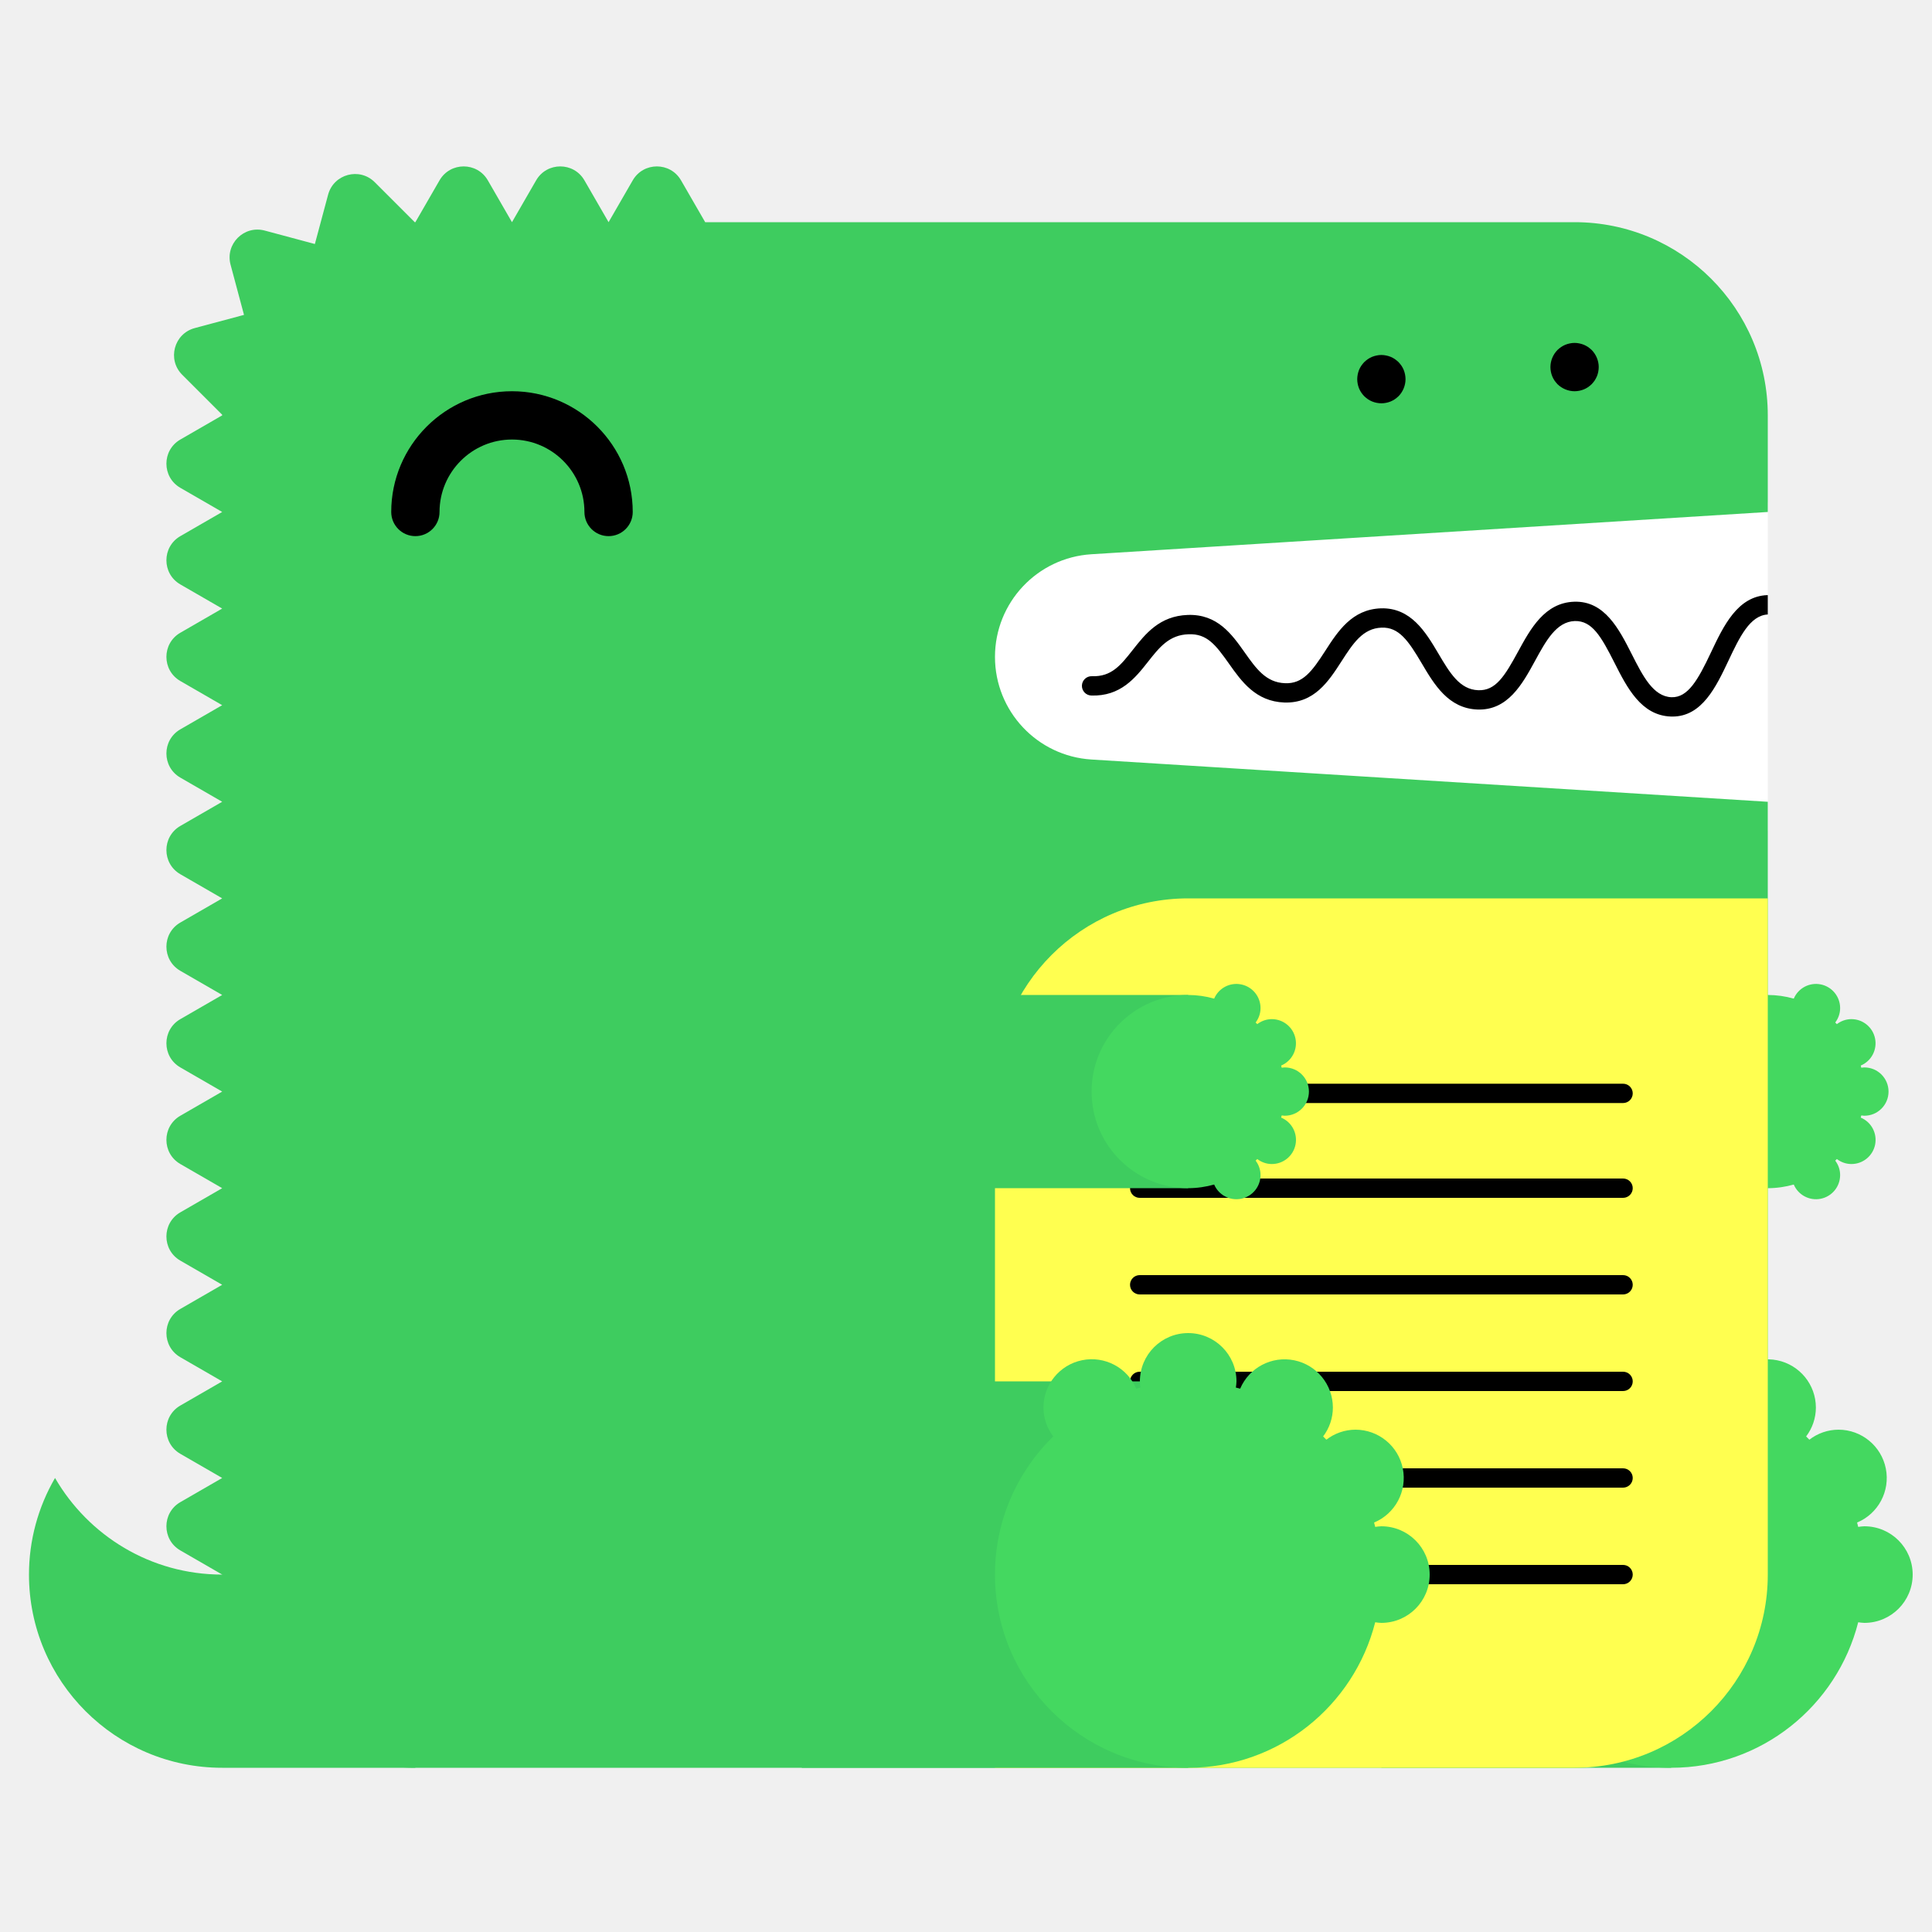
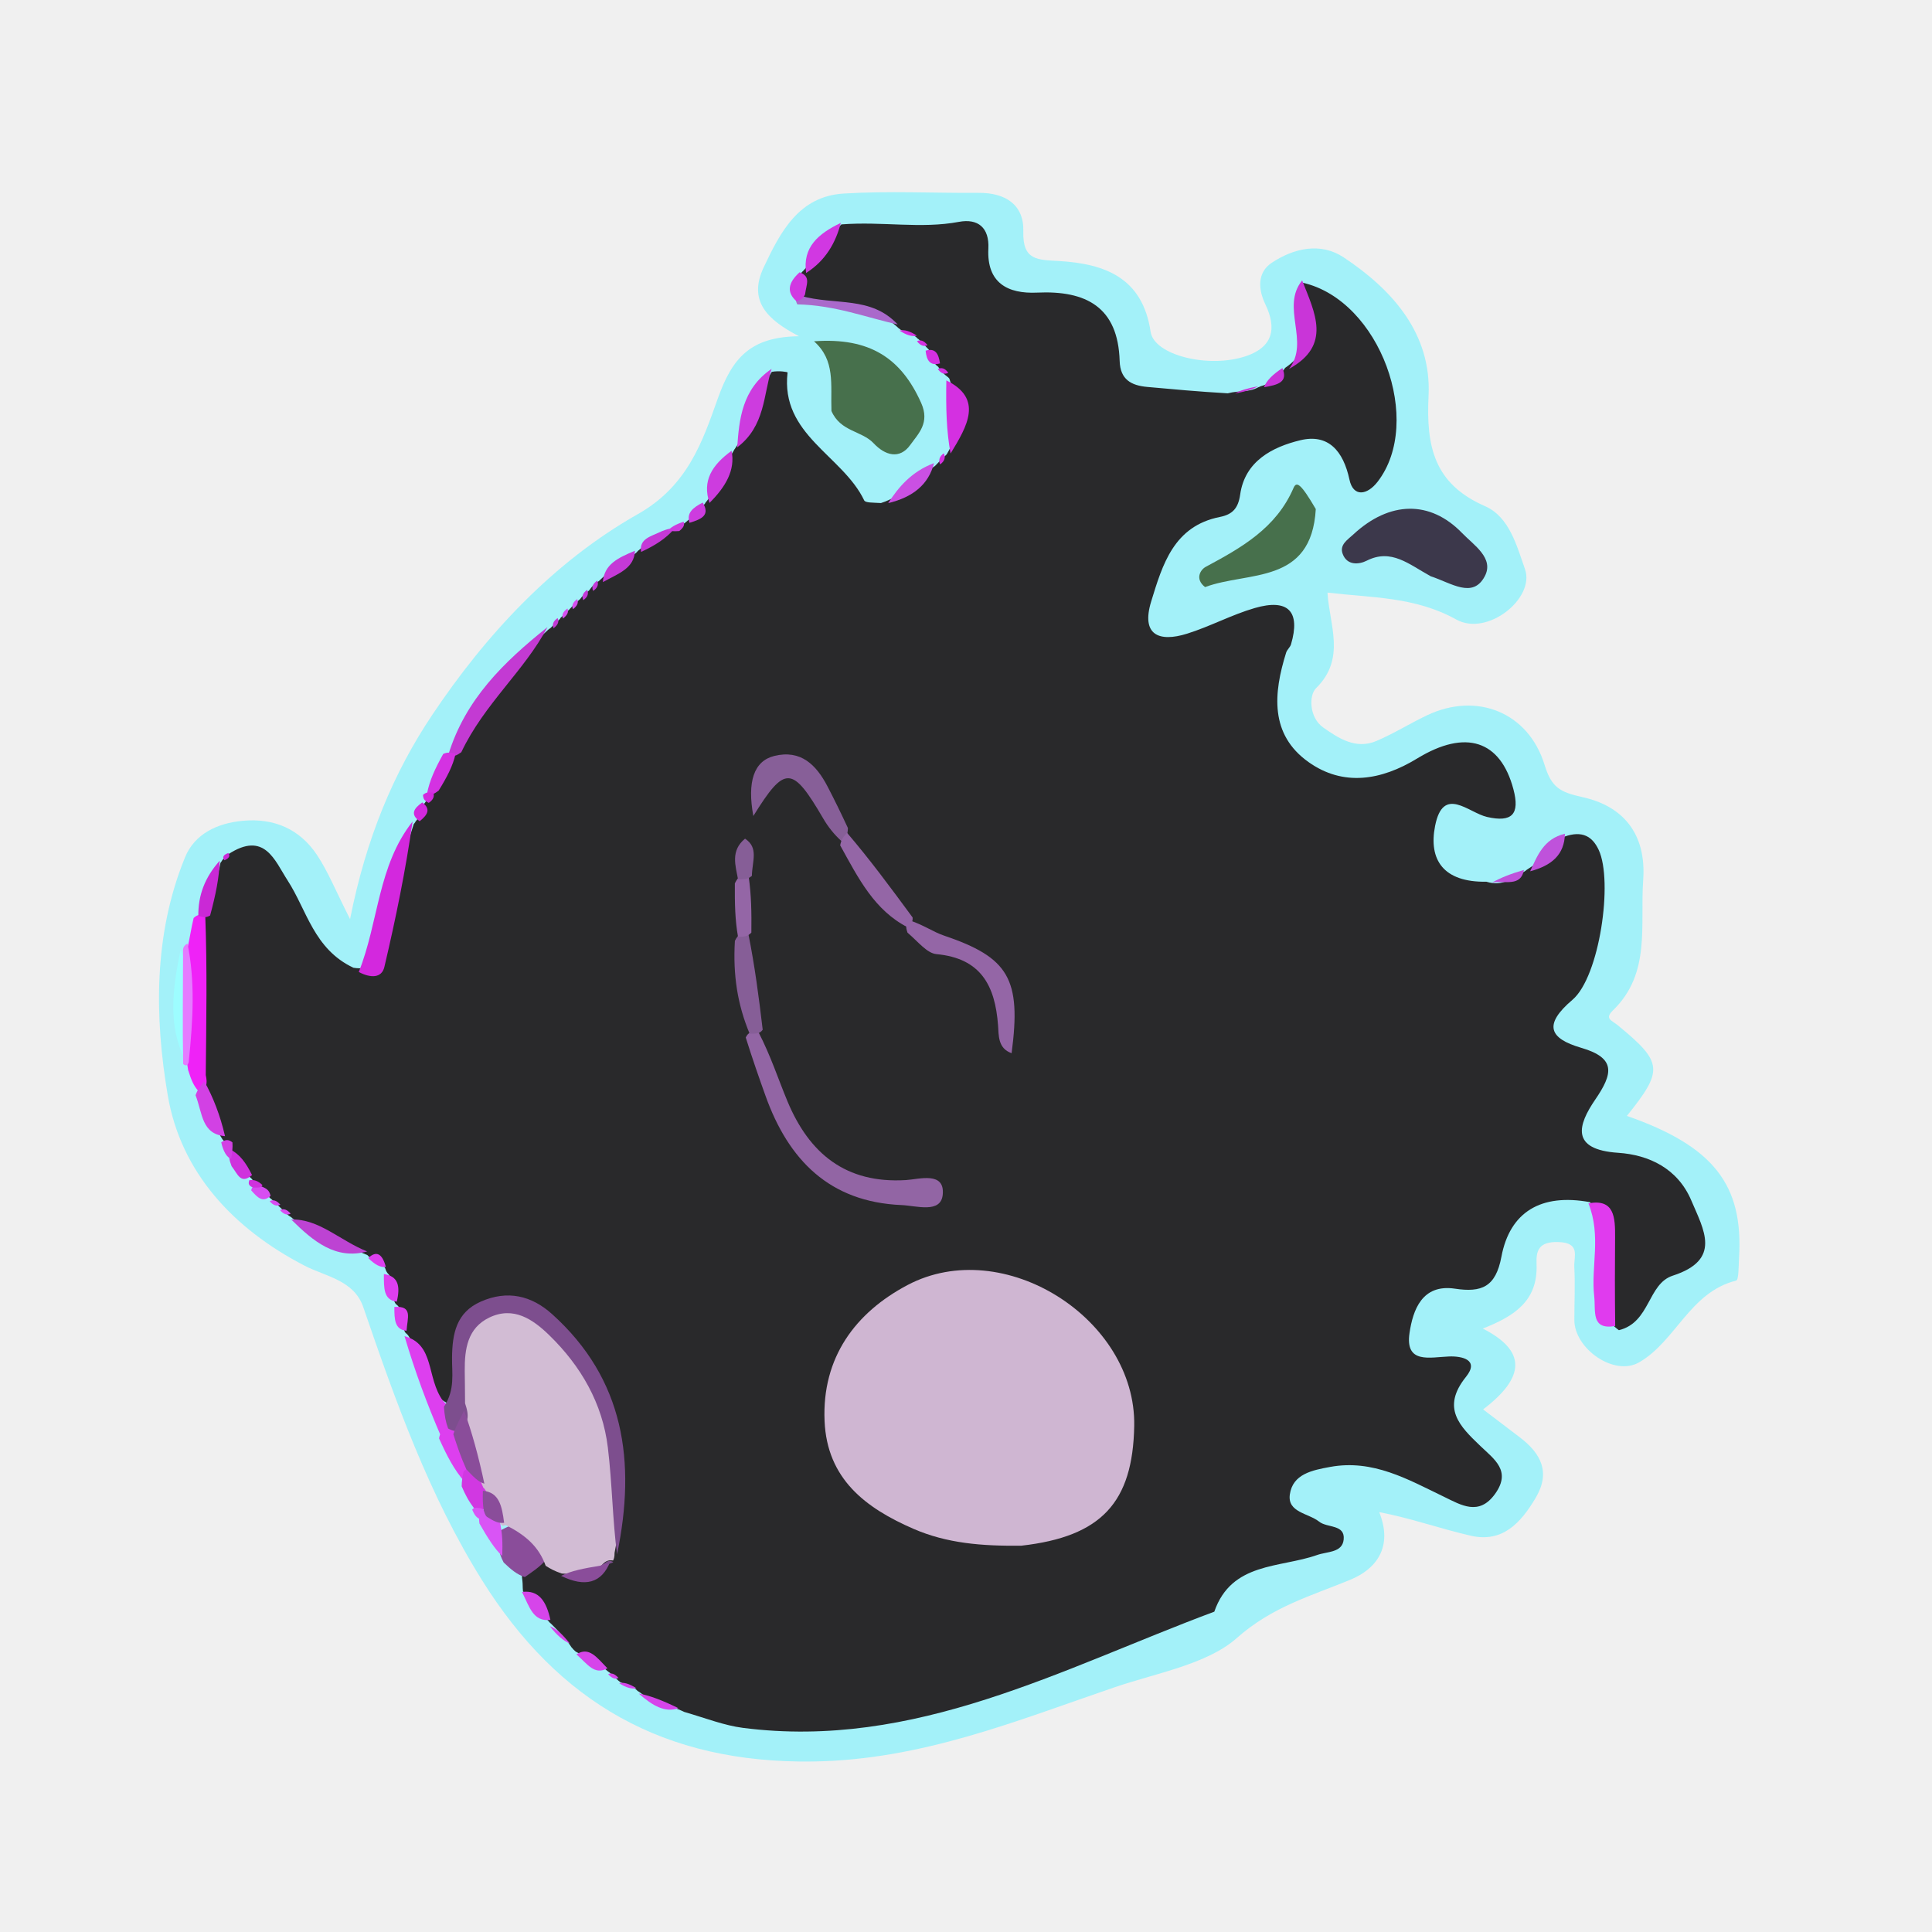
- <svg xmlns="http://www.w3.org/2000/svg" width="200" height="200" viewBox="0 0 200 200">
-   <g fill="none" fill-rule="evenodd">
-     <path fill="#FFF" d="M99 52h84v34H99z" />
-     <path d="M23 163c-7.398 0-13.843-4.027-17.303-10A19.886 19.886 0 0 0 3 163c0 11.046 8.954 20 20 20h20v-20H23z" fill="#3ECC5F" />
-     <path d="M112.98 57.376L183 53V43c0-11.046-8.954-20-20-20H73l-2.5-4.33c-1.112-1.925-3.889-1.925-5 0L63 23l-2.5-4.33c-1.111-1.925-3.889-1.925-5 0L53 23l-2.5-4.33c-1.111-1.925-3.889-1.925-5 0L43 23c-.022 0-.042.003-.065.003l-4.142-4.141c-1.57-1.571-4.252-.853-4.828 1.294l-1.369 5.104-5.192-1.392c-2.148-.575-4.111 1.389-3.535 3.536l1.39 5.193-5.102 1.367c-2.148.576-2.867 3.259-1.296 4.83l4.142 4.142c0 .021-.003.042-.003.064l-4.33 2.5c-1.925 1.111-1.925 3.889 0 5L23 53l-4.33 2.5c-1.925 1.111-1.925 3.889 0 5L23 63l-4.33 2.5c-1.925 1.111-1.925 3.889 0 5L23 73l-4.33 2.5c-1.925 1.111-1.925 3.889 0 5L23 83l-4.33 2.5c-1.925 1.111-1.925 3.889 0 5L23 93l-4.33 2.5c-1.925 1.111-1.925 3.889 0 5L23 103l-4.33 2.5c-1.925 1.111-1.925 3.889 0 5L23 113l-4.33 2.5c-1.925 1.111-1.925 3.889 0 5L23 123l-4.33 2.5c-1.925 1.111-1.925 3.889 0 5L23 133l-4.33 2.5c-1.925 1.111-1.925 3.889 0 5L23 143l-4.33 2.5c-1.925 1.111-1.925 3.889 0 5L23 153l-4.33 2.5c-1.925 1.111-1.925 3.889 0 5L23 163c0 11.046 8.954 20 20 20h120c11.046 0 20-8.954 20-20V83l-70.02-4.376A10.645 10.645 0 0 1 103 68c0-5.621 4.37-10.273 9.98-10.624" fill="#3ECC5F" />
-     <path fill="#3ECC5F" d="M143 183h30v-40h-30z" />
-     <path d="M193 158c-.219 0-.428.037-.639.064-.038-.15-.074-.301-.116-.451A5 5 0 0 0 190.32 148a4.96 4.96 0 0 0-3.016 1.036 26.531 26.531 0 0 0-.335-.336 4.955 4.955 0 0 0 1.011-2.987 5 5 0 0 0-9.599-1.959c-.148-.042-.297-.077-.445-.115.027-.211.064-.42.064-.639a5 5 0 0 0-5-5 5 5 0 0 0-5 5c0 .219.037.428.064.639-.148.038-.297.073-.445.115a4.998 4.998 0 0 0-9.599 1.959c0 1.125.384 2.151 1.011 2.987-3.717 3.632-6.031 8.693-6.031 14.3 0 11.046 8.954 20 20 20 9.339 0 17.16-6.41 19.361-15.064.211.027.42.064.639.064a5 5 0 0 0 5-5 5 5 0 0 0-5-5" fill="#44D860" />
-     <path fill="#3ECC5F" d="M153 123h30v-20h-30z" />
-     <path d="M193 115.5a2.5 2.5 0 1 0 0-5c-.109 0-.214.019-.319.032-.02-.075-.037-.15-.058-.225a2.501 2.501 0 0 0-.963-4.807c-.569 0-1.088.197-1.508.518a6.653 6.653 0 0 0-.168-.168c.314-.417.506-.931.506-1.494a2.5 2.5 0 0 0-4.8-.979A9.987 9.987 0 0 0 183 103c-5.522 0-10 4.478-10 10s4.478 10 10 10c.934 0 1.833-.138 2.69-.377a2.5 2.5 0 0 0 4.8-.979c0-.563-.192-1.077-.506-1.494.057-.055.113-.111.168-.168.42.321.939.518 1.508.518a2.5 2.5 0 0 0 .963-4.807c.021-.074.038-.15.058-.225.105.013.21.032.319.032" fill="#44D860" />
-     <path d="M63 55.5a2.5 2.5 0 0 1-2.5-2.5c0-4.136-3.364-7.5-7.5-7.5s-7.5 3.364-7.5 7.5a2.5 2.5 0 1 1-5 0c0-6.893 5.607-12.5 12.5-12.5S65.5 46.107 65.5 53a2.5 2.5 0 0 1-2.5 2.5" fill="#000" />
-     <path d="M103 183h60c11.046 0 20-8.954 20-20V93h-60c-11.046 0-20 8.954-20 20v70z" fill="#FFFF50" />
-     <path d="M168.02 124h-50.04a1 1 0 1 1 0-2h50.04a1 1 0 1 1 0 2m0 20h-50.04a1 1 0 1 1 0-2h50.04a1 1 0 1 1 0 2m0 20h-50.04a1 1 0 1 1 0-2h50.04a1 1 0 1 1 0 2m0-49.814h-50.04a1 1 0 1 1 0-2h50.04a1 1 0 1 1 0 2m0 19.814h-50.04a1 1 0 1 1 0-2h50.04a1 1 0 1 1 0 2m0 20h-50.04a1 1 0 1 1 0-2h50.04a1 1 0 1 1 0 2M183 61.611c-.012 0-.022-.006-.034-.005-3.09.105-4.552 3.196-5.842 5.923-1.346 2.85-2.387 4.703-4.093 4.647-1.889-.068-2.969-2.202-4.113-4.46-1.314-2.594-2.814-5.536-5.963-5.426-3.046.104-4.513 2.794-5.807 5.167-1.377 2.528-2.314 4.065-4.121 3.994-1.927-.07-2.951-1.805-4.136-3.813-1.321-2.236-2.848-4.75-5.936-4.664-2.994.103-4.465 2.385-5.763 4.4-1.373 2.13-2.335 3.428-4.165 3.351-1.973-.07-2.992-1.51-4.171-3.177-1.324-1.873-2.816-3.993-5.895-3.89-2.928.1-4.399 1.97-5.696 3.618-1.232 1.564-2.194 2.802-4.229 2.724a1 1 0 0 0-.072 2c3.017.101 4.545-1.8 5.872-3.487 1.177-1.496 2.193-2.787 4.193-2.855 1.926-.082 2.829 1.115 4.195 3.045 1.297 1.834 2.769 3.914 5.731 4.021 3.103.104 4.596-2.215 5.918-4.267 1.182-1.834 2.202-3.417 4.15-3.484 1.793-.067 2.769 1.35 4.145 3.681 1.297 2.197 2.766 4.686 5.787 4.796 3.125.108 4.634-2.62 5.949-5.035 1.139-2.088 2.214-4.06 4.119-4.126 1.793-.042 2.728 1.595 4.111 4.33 1.292 2.553 2.757 5.445 5.825 5.556l.169.003c3.064 0 4.518-3.075 5.805-5.794 1.139-2.41 2.217-4.68 4.067-4.773v-2z" fill="#000" />
-     <path fill="#3ECC5F" d="M83 183h40v-40H83z" />
-     <path d="M143 158c-.219 0-.428.037-.639.064-.038-.15-.074-.301-.116-.451A5 5 0 0 0 140.32 148a4.96 4.96 0 0 0-3.016 1.036 26.531 26.531 0 0 0-.335-.336 4.955 4.955 0 0 0 1.011-2.987 5 5 0 0 0-9.599-1.959c-.148-.042-.297-.077-.445-.115.027-.211.064-.42.064-.639a5 5 0 0 0-5-5 5 5 0 0 0-5 5c0 .219.037.428.064.639-.148.038-.297.073-.445.115a4.998 4.998 0 0 0-9.599 1.959c0 1.125.384 2.151 1.011 2.987-3.717 3.632-6.031 8.693-6.031 14.3 0 11.046 8.954 20 20 20 9.339 0 17.16-6.41 19.361-15.064.211.027.42.064.639.064a5 5 0 0 0 5-5 5 5 0 0 0-5-5" fill="#44D860" />
-     <path fill="#3ECC5F" d="M83 123h40v-20H83z" />
-     <path d="M133 115.5a2.5 2.5 0 1 0 0-5c-.109 0-.214.019-.319.032-.02-.075-.037-.15-.058-.225a2.501 2.501 0 0 0-.963-4.807c-.569 0-1.088.197-1.508.518a6.653 6.653 0 0 0-.168-.168c.314-.417.506-.931.506-1.494a2.5 2.5 0 0 0-4.8-.979A9.987 9.987 0 0 0 123 103c-5.522 0-10 4.478-10 10s4.478 10 10 10c.934 0 1.833-.138 2.69-.377a2.5 2.5 0 0 0 4.8-.979c0-.563-.192-1.077-.506-1.494.057-.055.113-.111.168-.168.42.321.939.518 1.508.518a2.5 2.5 0 0 0 .963-4.807c.021-.074.038-.15.058-.225.105.013.21.032.319.032" fill="#44D860" />
-     <path d="M143 41.75c-.16 0-.33-.02-.49-.05a2.52 2.52 0 0 1-.47-.14c-.15-.06-.29-.14-.431-.23-.13-.09-.259-.2-.38-.31-.109-.12-.219-.24-.309-.38s-.17-.28-.231-.43a2.619 2.619 0 0 1-.189-.96c0-.16.02-.33.05-.49.03-.16.08-.31.139-.47.061-.15.141-.29.231-.43.09-.13.2-.26.309-.38.121-.11.25-.22.38-.31.141-.09.281-.17.431-.23.149-.06.31-.11.47-.14.32-.07.65-.07.98 0 .159.03.32.08.47.14.149.06.29.14.43.23.13.09.259.2.38.31.11.12.22.25.31.38.09.14.17.28.23.43.06.16.11.31.14.47.029.16.05.33.05.49 0 .66-.271 1.31-.73 1.77-.121.11-.25.22-.38.31-.14.09-.281.17-.43.23a2.565 2.565 0 0 1-.96.19m20-1.25c-.66 0-1.3-.27-1.771-.73a3.802 3.802 0 0 1-.309-.38c-.09-.14-.17-.28-.231-.43a2.619 2.619 0 0 1-.189-.96c0-.66.27-1.3.729-1.77.121-.11.25-.22.38-.31.141-.09.281-.17.431-.23.149-.06.31-.11.47-.14.32-.07.66-.07.98 0 .159.03.32.08.47.14.149.06.29.14.43.23.13.09.259.2.38.31.459.47.73 1.11.73 1.77 0 .16-.021.33-.05.49-.03.16-.08.32-.14.47-.07.15-.14.29-.23.43-.09.13-.2.26-.31.38-.121.11-.25.22-.38.31-.14.09-.281.17-.43.23a2.565 2.565 0 0 1-.96.19" fill="#000" />
-   </g>
+ <svg xmlns="http://www.w3.org/2000/svg" version="1.1" id="Layer_1" x="0px" y="0px" width="100%" viewBox="0 0 200 200" enable-background="new 0 0 200 200" xml:space="preserve">
+   <path fill="#A3F1F9" opacity="1" stroke="none" d=" M142.775,156.535   C144.225,160.136 142.484,162.418 139.808,163.524   C135.696,165.224 131.708,166.31 128.017,169.583   C124.97,172.284 119.693,173.195 115.381,174.667   C105.263,178.12 95.426,182.184 84.183,182.349   C68.713,182.575 57.798,176.212 49.908,163.597   C44.404,154.795 40.951,145.064 37.601,135.3   C36.646,132.518 33.687,132.137 31.55,131.033   C24.137,127.203 18.718,121.35 17.367,113.395   C15.988,105.276 15.891,96.724 19.155,88.748   C20.143,86.333 22.479,85.212 25.132,84.968   C28.385,84.669 31.027,85.824 32.815,88.505   C33.949,90.204 34.717,92.147 36.239,95.144   C37.905,86.733 40.764,79.958 44.732,74.025   C50.298,65.701 57.287,58.166 66.036,53.218   C71.201,50.297 72.732,45.679 74.304,41.261   C75.808,37.033 77.685,34.868 82.716,34.807   C79.434,33.106 77.413,31.162 79.058,27.674   C80.79,23.999 82.701,20.32 87.335,20.036   C91.982,19.751 96.66,19.994 101.324,19.965   C104.072,19.947 106.017,21.186 105.934,23.959   C105.843,27.007 107.472,26.89 109.649,27.022   C114.364,27.307 118.281,28.734 119.111,34.346   C119.471,36.788 125.155,38.166 128.995,36.863   C131.744,35.93 132.209,34.036 130.985,31.493   C130.255,29.977 130.119,28.226 131.641,27.211   C133.935,25.68 136.713,25.059 139.1,26.644   C144.182,30.019 148.199,34.563 147.884,40.974   C147.625,46.248 148.463,50.093 153.723,52.396   C156.255,53.505 157.013,56.506 157.865,58.914   C158.935,61.941 153.968,65.916 150.766,64.138   C146.486,61.762 142.031,61.887 137.422,61.348   C137.614,64.704 139.365,68.166 136.227,71.254   C135.493,71.977 135.509,74.275 136.982,75.312   C138.592,76.447 140.37,77.597 142.468,76.712   C144.279,75.948 145.96,74.883 147.741,74.04   C152.86,71.615 158.221,73.714 159.897,79.19   C160.603,81.499 161.473,82.004 163.798,82.513   C167.969,83.425 170.45,86.252 170.102,91.106   C169.766,95.796 170.922,100.741 166.993,104.573   C166.072,105.471 166.805,105.586 167.497,106.156   C172.169,109.999 172.204,110.787 168.417,115.518   C177.348,118.642 180.49,122.611 180.025,130.203   C179.975,131.027 180.004,132.499 179.724,132.568   C174.93,133.755 173.476,138.856 169.669,141.036   C167.09,142.514 162.976,139.61 162.976,136.646   C162.976,134.814 163.071,132.977 162.97,131.151   C162.911,130.086 163.658,128.637 161.307,128.576   C159.263,128.522 159.007,129.482 159.063,130.878   C159.217,134.73 156.677,136.276 153.501,137.533   C157.934,139.801 158.015,142.486 153.532,145.901   C154.953,146.982 156.153,147.891 157.348,148.805   C159.516,150.463 160.546,152.402 158.974,155.054   C157.454,157.618 155.563,159.73 152.267,158.98   C149.119,158.262 146.058,157.158 142.775,156.535  z" />
+   <path fill="#29292B" opacity="1" stroke="none" d=" M59.787,171.077   C59.465,170.95 59.25,170.597 59.167,170.535   C58.627,169.714 58.032,169.07 57.177,168.217   C56.935,167.995 56.996,168.014 56.977,168.04   C56.049,167.076 55.446,165.815 54.141,164.741   C54.091,164.235 54.123,164.025 54.078,163.645   C53.91,162.687 54.265,162.098 55.147,161.417   C56.149,161.007 56.851,161.023 57.878,161.196   C59.202,161.685 60.085,161.615 61.337,159.871   C65.122,153.075 61.532,140.103 55.789,136.917   C52.124,134.884 49.631,136.202 48.751,140.486   C48.405,142.172 48.956,144.292 46.482,145.338   C43.391,143.888 43.937,140.662 42.238,138.22   C41.998,137.942 41.98,138.015 42.017,138.024   C41.423,137.277 42.061,136.22 41.215,135.206   C40.985,134.953 40.968,135.025 41.003,135.034   C40.317,134.159 41.203,132.871 40.099,131.77   C39.916,131.502 39.981,131.514 39.965,131.543   C39.765,130.806 39.189,130.52 38.253,130.141   C38.013,129.902 38.044,129.968 38.055,129.933   C35.483,128.894 32.926,127.832 30.302,126.147   C30.062,125.897 30.014,125.95 30.05,125.951   C29.795,125.783 29.541,125.573 29.154,125.136   C28.986,124.953 28.987,125.016 29.018,125.011   C28.799,124.793 28.559,124.569 28.141,124.173   C27.953,124.014 27.966,124.035 27.976,124.041   C27.769,123.788 27.498,123.612 26.979,123.369   C26.55,122.981 26.388,122.7 26.165,122.172   C26.031,121.966 26,122 26.02,121.99   C25.353,121.45 24.951,120.698 24.277,119.757   C23.768,119.216 23.536,118.868 23.221,118.196   C23.068,117.919 23,117.974 23.041,117.96   C21.848,116.1 21.341,113.954 20.55,111.488   C19.002,106.305 19.127,101.54 20.503,96.351   C20.719,93.681 22.412,91.919 22.819,89.327   C23.075,89.002 23.005,89.005 23.008,89.039   C23.135,88.921 23.258,88.769 23.618,88.441   C27.393,85.966 28.439,89.085 29.769,91.136   C31.776,94.229 32.483,98.247 36.59,100.182   C38.471,100.491 38.732,99.45 39.019,98.236   C40.026,93.965 41.402,89.795 42.834,85.307   C43.08,85.04 43,85.003 43.038,85.026   C43.433,84.569 43.488,83.978 43.878,83.234   C44.086,83.034 44.002,83.017 44.041,83.036   C44.312,82.682 44.488,82.284 44.771,81.572   C45.635,80.4 45.997,79.348 46.531,78.004   C49.588,73.321 52.575,69.004 56.738,65.198   C57.02,65 56.994,64.994 56.997,65.007   C57.218,64.783 57.443,64.552 57.861,64.173   C58.046,64.018 58.007,63.974 57.989,63.998   C58.207,63.791 58.443,63.559 58.864,63.165   C59.051,63.003 58.993,62.993 58.998,63.023   C59.208,62.795 59.431,62.556 59.866,62.18   C60.059,62.028 59.998,62.037 60.024,62.054   C60.217,61.79 60.426,61.544 60.883,61.202   C61.088,61.072 61.018,61.009 61.041,61.05   C61.215,60.793 61.422,60.539 61.901,60.213   C62.119,60.095 62.046,60.052 62.059,60.092   C63.097,59.049 64.423,58.361 65.824,57.25   C66.068,57.047 66.009,57.012 66.02,57.044   C66.851,56.316 67.799,55.772 69.135,55.244   C69.742,54.776 70.112,54.547 70.794,54.203   C71.072,54.03 71.01,54.011 71.012,54.043   C71.555,53.532 72.299,53.196 72.865,52.264   C73.074,52.062 73.002,52.004 73.041,52.029   C74.253,50.554 74.717,48.681 75.881,46.778   C76.067,46.478 76.003,46.508 76.019,46.54   C77.697,44.178 78.142,41.232 79.896,38.493   C80.663,38.351 81.536,38.506 81.53,38.558   C80.772,45.008 87.236,47.145 89.459,51.797   C89.586,52.063 90.36,52.021 91.196,52.075   C93.565,51.333 94.773,49.521 96.78,48.244   C97.031,48.013 96.978,48.012 96.989,48.036   C97.202,47.802 97.424,47.561 97.852,47.179   C98.039,47.019 98,46.999 98.014,47.016   C99.475,44.583 99.232,42.031 98.274,39.191   C98.071,38.932 98.005,39.001 98.043,38.971   C97.789,38.782 97.538,38.572 97.207,38.098   C97.086,37.883 97.065,37.953 97.101,37.948   C96.563,37.602 96.518,36.982 96.153,36.202   C95.964,35.974 95.96,36.037 95.992,36.038   C95.792,35.795 95.557,35.557 95.131,35.154   C94.944,34.986 94.958,35.06 94.995,35.055   C94.6,34.581 93.989,34.513 93.213,34.126   C92.997,33.92 92.987,33.984 93.01,33.961   C90.263,31.402 86.835,31.388 83.065,31.194   C82.463,30.192 82.494,29.397 82.873,28.318   C83.163,28.039 83.087,28.057 83.098,28.094   C84.476,26.647 85.442,24.854 87.104,23.23   C91.361,22.902 95.306,23.709 99.267,22.967   C101.243,22.596 102.425,23.569 102.316,25.74   C102.136,29.309 104.346,30.431 107.357,30.291   C112.449,30.054 115.741,31.797 115.907,37.366   C115.965,39.297 117.109,39.907 118.769,40.056   C121.395,40.294 124.02,40.538 127.097,40.716   C128.335,40.393 129.224,40.65 130.268,40.085   C130.566,39.99 130.486,39.955 130.467,39.994   C131.327,39.766 132.103,39.35 132.858,38.316   C133.097,38.08 132.995,38.055 133.042,38.079   C136.483,35.735 135.402,32.576 134.873,29.272   C142.882,31.103 147.401,43.663 142.611,49.869   C141.53,51.268 140.089,51.487 139.696,49.652   C139.057,46.671 137.5,44.871 134.599,45.575   C131.741,46.269 128.872,47.719 128.381,51.203   C128.178,52.643 127.564,53.261 126.282,53.515   C121.505,54.463 120.345,58.438 119.172,62.257   C118.106,65.727 119.968,66.513 122.89,65.597   C125.267,64.853 127.5,63.638 129.887,62.945   C133.367,61.936 134.647,63.303 133.645,66.703   C133.554,67.01 133.238,67.25 133.142,67.557   C131.824,71.769 131.43,76.032 135.464,78.893   C139.059,81.444 142.983,80.788 146.702,78.519   C151.748,75.44 155.329,76.663 156.666,81.693   C157.363,84.312 156.508,85.155 153.946,84.573   C152.009,84.133 149.396,81.266 148.56,85.5   C147.867,89.007 149.42,91.349 153.873,91.276   C155.612,91.817 156.486,90.876 157.782,90.237   C158.077,90.062 158.018,90.024 158.022,90.059   C159.389,89.157 160.822,88.299 161.959,86.605   C163.829,85.944 164.858,86.617 165.495,87.978   C167.011,91.221 165.587,101.113 162.783,103.496   C159.755,106.069 160.356,107.499 163.688,108.47   C167.33,109.531 166.964,111.161 165.142,113.823   C163.343,116.454 162.539,119.007 167.516,119.338   C170.684,119.549 173.677,120.951 175.084,124.274   C176.371,127.312 178.263,130.406 173.17,132.054   C170.546,132.903 170.862,136.893 167.587,137.701   C165.272,136.05 166.264,133.763 166.001,131.74   C165.694,129.376 166.785,126.797 164.58,124.446   C159.525,123.516 156.297,125.459 155.425,130.101   C154.836,133.238 153.37,133.818 150.618,133.404   C147.198,132.89 146.26,135.638 145.913,137.989   C145.434,141.226 148.027,140.496 149.997,140.422   C151.379,140.369 153.171,140.776 151.759,142.53   C149.158,145.764 151.133,147.658 153.247,149.688   C154.68,151.063 156.481,152.258 154.773,154.641   C153.104,156.969 151.253,155.8 149.496,154.953   C145.756,153.15 142.132,151.042 137.699,151.855   C135.842,152.196 133.823,152.586 133.523,154.707   C133.259,156.575 135.457,156.64 136.555,157.52   C137.394,158.191 139.264,157.777 139.096,159.378   C138.952,160.745 137.411,160.599 136.349,160.973   C132.484,162.333 127.486,161.694 125.704,166.84   C109.902,172.732 94.717,181.156 76.915,178.869   C74.965,178.619 73.079,177.871 70.829,177.217   C69.214,176.434 67.7,176.332 66.241,175.198   C65.947,174.987 65.969,175.056 66.004,175.047   C65.598,174.581 64.989,174.513 64.207,174.133   C63.986,173.932 64,174.001 64.035,173.994   C63.801,173.791 63.552,173.571 63.133,173.167   C62.942,173.006 62.951,173.066 62.98,173.062   C62.118,172.321 61.139,171.723 59.787,171.077  z" />
+   <path fill="#47704C" opacity="1" stroke="none" d=" M86.072,42.549   C85.973,39.79 86.498,37.319 84.266,35.33   C90.049,34.913 93.296,37.089 95.36,41.715   C96.28,43.775 95.074,44.882 94.234,46.054   C93.135,47.589 91.627,47.155 90.436,45.886   C89.205,44.574 87.016,44.708 86.072,42.549  z" />
+   <path fill="#3C384B" opacity="1" stroke="none" d=" M148.118,59.661   C145.831,58.408 144.028,56.753 141.479,58.043   C140.681,58.447 139.44,58.561 138.99,57.329   C138.645,56.388 139.505,55.873 140.096,55.325   C143.841,51.852 148.041,51.754 151.361,55.187   C152.566,56.433 154.695,57.773 153.703,59.655   C152.458,62.017 150.23,60.342 148.118,59.661  z" />
+   <path fill="#47704C" opacity="1" stroke="none" d=" M136.21,52.697   C135.759,60.572 129.211,59.108 124.75,60.775   C123.668,59.94 124.265,58.976 124.816,58.68   C128.519,56.693 132.102,54.681 133.901,50.523   C134.21,49.808 134.625,49.988 136.21,52.697  z" />
+   <path fill="#D328DE" opacity="1" stroke="none" d=" M42.709,85.047   C41.997,90.062 40.969,95.097 39.791,100.097   C39.518,101.252 38.401,101.281 37.141,100.621   C39.214,95.411 39.09,89.634 42.709,85.047  z" />
+   <path fill="#C33AD3" opacity="1" stroke="none" d=" M56.674,64.919   C54.302,69.429 50.146,72.831 47.753,77.87   C47.241,78.229 46.966,78.378 46.405,78.156   C48.163,72.397 52.145,68.538 56.674,64.919  z" />
+   <path fill="#E03BEE" opacity="1" stroke="none" d=" M164.433,124.571   C167.132,124.067 167.211,126.033 167.193,128.099   C167.167,131.009 167.166,133.919 167.205,137.27   C164.657,137.706 165.208,135.716 165.032,134.184   C164.68,131.107 165.788,127.964 164.433,124.571  z" />
+   <path fill="#C935D8" opacity="1" stroke="none" d=" M134.798,29.029   C136.093,32.345 137.906,35.742 133.438,38.186   C135.64,35.379 132.547,31.805 134.798,29.029  z" />
+   <path fill="#DD3FEF" opacity="1" stroke="none" d=" M41.875,138.319   C45.032,139.182 44.121,142.587 45.832,144.979   C46.767,145.897 46.981,146.701 46.777,148.04   C46.448,148.688 46.256,148.916 45.723,148.854   C44.173,145.275 42.963,141.985 41.875,138.319  z" />
+   <path fill="#EF22F7" opacity="1" stroke="none" d=" M21.25,94.831   C21.455,100.312 21.355,105.574 21.3,111.284   C21.503,112.237 21.395,112.663 20.61,113.019   C20.017,112.396 19.79,111.754 19.477,110.782   C18.759,106.488 18.87,102.517 19.43,98.07   C19.689,96.856 19.791,96.115 20.046,95.031   C20.448,94.663 20.697,94.638 21.25,94.831  z" />
+   <path fill="#BD43D3" opacity="1" stroke="none" d=" M30.142,126.238   C33.042,126.167 35.188,128.425 38.01,129.552   C34.76,130.426 32.472,128.547 30.142,126.238  z" />
+   <path fill="#CD3CDF" opacity="1" stroke="none" d=" M79.876,38.185   C79.024,40.857 79.222,44.105 76.315,46.31   C76.519,43.47 76.792,40.28 79.876,38.185  z" />
+   <path fill="#D430E1" opacity="1" stroke="none" d=" M97.965,39.377   C101.797,41.265 100.159,44.075 98.403,46.948   C97.971,44.63 97.915,42.226 97.965,39.377  z" />
+   <path fill="#8A4D9A" opacity="1" stroke="none" d=" M56.491,161.521   C55.747,162.307 55.167,162.669 54.327,163.258   C53.487,162.98 52.908,162.476 52.141,161.749   C51.582,160.699 51.476,159.825 51.676,158.513   C55.035,156.554 56.264,158.156 56.491,161.521  z" />
+   <path fill="#AA69CB" opacity="1" stroke="none" d=" M82.865,30.619   C86.476,31.649 90.12,30.59 92.935,33.591   C89.709,32.878 86.436,31.589 82.535,31.508   C82.288,31.015 82.362,30.695 82.865,30.619  z" />
+   <path fill="#9DFDFF" opacity="1" stroke="none" d=" M19.132,109.655   C17.419,106.283 17.809,102.484 18.7,98.328   C20.168,101.698 19.239,105.516 19.132,109.655  z" />
+   <path fill="#E57BFF" opacity="1" stroke="none" d=" M18.962,110.147   C18.887,106.319 18.942,102.61 18.952,98.441   C18.907,97.981 19.231,97.76 19.409,97.678   C20.205,101.556 19.997,105.521 19.531,109.97   C19.39,110.452 19.092,110.265 18.962,110.147  z" />
+   <path fill="#D138E2" opacity="1" stroke="none" d=" M87.042,23.07   C86.526,25.085 85.49,26.966 83.448,28.26   C83.068,25.575 84.71,24.195 87.042,23.07  z" />
+   <path fill="#D241E4" opacity="1" stroke="none" d=" M20.243,113.376   C20.481,112.74 20.718,112.442 21.15,111.939   C22.066,113.585 22.788,115.437 23.296,117.617   C20.856,117.394 20.979,115.266 20.243,113.376  z" />
+   <path fill="#CD3CDF" opacity="1" stroke="none" d=" M75.733,46.666   C76.142,48.675 75.097,50.421 73.446,52.062   C72.682,49.798 73.672,48.161 75.733,46.666  z" />
+   <path fill="#CA29D6" opacity="1" stroke="none" d=" M21.751,94.772   C21.324,95.012 21.092,94.972 20.53,94.811   C20.51,92.688 21.193,90.838 22.744,89.103   C22.698,90.832 22.322,92.662 21.751,94.772  z" />
+   <path fill="#BF52DB" opacity="1" stroke="none" d=" M162,86.31   C161.956,88.488 160.612,89.612 158.402,90.194   C159.113,88.652 159.789,86.821 162,86.31  z" />
+   <path fill="#CA50E3" opacity="1" stroke="none" d=" M96.688,47.943   C96.131,50.148 94.516,51.468 91.945,52.083   C92.992,50.456 94.359,48.81 96.688,47.943  z" />
+   <path fill="#D432E2" opacity="1" stroke="none" d=" M45.883,78.047   C46.35,77.842 46.581,77.9 47.163,78.019   C46.896,79.258 46.277,80.437 45.413,81.837   C44.948,82.187 44.726,82.315 44.191,82.222   C44.467,80.77 45.057,79.539 45.883,78.047  z" />
+   <path fill="#C539D7" opacity="1" stroke="none" d=" M65.728,57.016   C65.666,58.863 63.969,59.389 62.408,60.259   C62.536,58.407 64.001,57.737 65.728,57.016  z" />
+   <path fill="#DD3FEF" opacity="1" stroke="none" d=" M48.113,153.414   C47.002,152.149 46.259,150.695 45.45,148.902   C45.523,148.436 45.662,148.307 46.017,147.989   C46.502,147.765 46.772,147.731 47.408,147.883   C48.799,149.088 49.395,150.275 49.095,152.159   C48.808,152.778 48.645,153.001 48.113,153.414  z" />
+   <path fill="#BF52DB" opacity="1" stroke="none" d=" M157.758,90.055   C157.435,91.82 155.813,91.148 154.464,91.362   C155.37,90.853 156.404,90.45 157.758,90.055  z" />
+   <path fill="#D138E2" opacity="1" stroke="none" d=" M47.794,153.866   C47.8,153.319 47.855,153.034 47.993,152.323   C48.856,151.607 49.495,151.886 50.312,152.678   C50.661,153.181 50.776,153.399 50.963,153.981   C51.014,154.841 50.898,155.314 50.422,156.027   C49.931,156.342 49.691,156.391 49.148,156.234   C48.511,155.395 48.178,154.762 47.794,153.866  z" />
+   <path fill="#D645EA" opacity="1" stroke="none" d=" M54.037,164.799   C55.79,164.57 56.561,165.769 56.978,167.692   C55.182,167.908 54.819,166.348 54.037,164.799  z" />
+   <path fill="#D645EA" opacity="1" stroke="none" d=" M66.125,175.318   C67.286,175.517 68.625,176.047 70.23,176.829   C68.85,177.33 67.547,176.574 66.125,175.318  z" />
+   <path fill="#CF32DD" opacity="1" stroke="none" d=" M23.832,118.99   C24.812,119.474 25.477,120.389 26.092,121.641   C24.909,122.644 24.632,121.567 23.975,120.726   C23.743,120.093 23.63,119.756 23.832,118.99  z" />
+   <path fill="#D954F5" opacity="1" stroke="none" d=" M51.72,157.396   C52.03,158.827 52.031,159.725 51.993,161.075   C51.216,160.362 50.48,159.197 49.632,157.713   C49.551,157.183 49.581,156.973 49.912,156.659   C50.643,156.541 51.044,156.637 51.72,157.396  z" />
+   <path fill="#DD3FEF" opacity="1" stroke="none" d=" M40.825,135.293   C42.785,135.156 42.157,136.452 42.088,137.758   C40.865,137.653 40.819,136.612 40.825,135.293  z" />
+   <path fill="#C539D7" opacity="1" stroke="none" d=" M69.766,54.783   C68.931,55.749 67.815,56.47 66.364,57.134   C66.159,55.752 67.34,55.556 68.533,54.981   C69.06,54.796 69.272,54.667 69.766,54.783  z" />
+   <path fill="#DD3FEF" opacity="1" stroke="none" d=" M39.741,131.888   C41.251,132.108 41.452,133.172 41.074,134.749   C39.7,134.571 39.738,133.367 39.741,131.888  z" />
+   <path fill="#D645EA" opacity="1" stroke="none" d=" M56.926,168.346   C57.589,168.597 58.243,169.2 58.99,170.138   C58.361,169.881 57.639,169.289 56.926,168.346  z" />
+   <path fill="#D645EA" opacity="1" stroke="none" d=" M59.67,171.256   C60.985,170.415 61.783,171.58 62.88,172.702   C61.539,173.454 60.821,172.27 59.67,171.256  z" />
+   <path fill="#C935D8" opacity="1" stroke="none" d=" M132.753,38.103   C133.367,39.563 132.297,39.842 130.848,40.086   C131.102,39.398 131.756,38.762 132.753,38.103  z" />
+   <path fill="#C935D8" opacity="1" stroke="none" d=" M130.245,39.981   C129.762,40.263 128.959,40.536 127.851,40.73   C128.34,40.425 129.132,40.199 130.245,39.981  z" />
+   <path fill="#CD3CDF" opacity="1" stroke="none" d=" M72.746,52.026   C73.547,53.349 72.615,53.745 71.374,54.124   C71.042,53.084 71.744,52.546 72.746,52.026  z" />
+   <path fill="#D138E2" opacity="1" stroke="none" d=" M83.337,30.484   C83.11,30.935 82.927,31.008 82.48,31.208   C81.407,30.283 81.556,29.287 82.777,28.185   C83.974,28.65 83.474,29.399 83.337,30.484  z" />
+   <path fill="#D430E1" opacity="1" stroke="none" d=" M95.819,36.301   C96.839,35.992 97.168,36.634 97.307,37.621   C96.294,37.899 95.92,37.335 95.819,36.301  z" />
+   <path fill="#D430E1" opacity="1" stroke="none" d=" M93.123,34.224   C93.596,34.094 94.195,34.268 94.913,34.746   C94.438,34.876 93.844,34.702 93.123,34.224  z" />
+   <path fill="#D645EA" opacity="1" stroke="none" d=" M64.097,174.243   C64.565,174.117 65.143,174.302 65.88,174.762   C65.428,174.876 64.818,174.715 64.097,174.243  z" />
+   <path fill="#D328DE" opacity="1" stroke="none" d=" M43.713,83.066   C44.663,83.781 44.225,84.381 43.44,85.016   C42.438,84.3 42.831,83.691 43.713,83.066  z" />
+   <path fill="#DD3FEF" opacity="1" stroke="none" d=" M38.119,130.234   C38.99,129.41 39.58,129.808 39.945,131.155   C39.374,131.236 38.8,130.901 38.119,130.234  z" />
+   <path fill="#D74DF1" opacity="1" stroke="none" d=" M26.928,122.766   C27.638,123.029 27.884,123.231 28.008,123.801   C27.2,124.524 26.696,124.009 26.006,123.228   C26.076,122.81 26.321,122.695 26.928,122.766  z" />
+   <path fill="#D241E4" opacity="1" stroke="none" d=" M24.064,118.263   C24.096,118.871 24.046,119.182 23.926,119.962   C23.482,119.814 23.109,119.198 22.902,118.251   C23.373,117.935 23.677,117.95 24.064,118.263  z" />
+   <path fill="#CD3CDF" opacity="1" stroke="none" d=" M70.321,54.973   C69.848,55.009 69.648,54.991 69.148,54.949   C69.38,54.612 69.912,54.299 70.758,54.008   C70.912,54.326 70.753,54.622 70.321,54.973  z" />
+   <path fill="#D328DE" opacity="1" stroke="none" d=" M43.786,82.292   C44.093,82.009 44.308,82.017 44.846,82.042   C45.009,82.429 44.849,82.8 44.384,83.113   C43.951,82.898 43.823,82.74 43.786,82.292  z" />
+   <path fill="#C33AD3" opacity="1" stroke="none" d=" M57.723,63.978   C57.9,64.361 57.754,64.705 57.303,65.034   C57.133,64.659 57.266,64.298 57.723,63.978  z" />
+   <path fill="#CA29D6" opacity="1" stroke="none" d=" M23.637,88.303   C23.857,88.592 23.726,88.849 23.236,89.057   C22.981,88.737 23.117,88.492 23.637,88.303  z" />
+   <path fill="#D645EA" opacity="1" stroke="none" d=" M62.958,173.314   C63.29,173.14 63.637,173.274 64.027,173.698   C63.704,173.865 63.339,173.743 62.958,173.314  z" />
+   <path fill="#D551EE" opacity="1" stroke="none" d=" M58.74,62.991   C58.896,63.344 58.74,63.686 58.278,64.024   C58.124,63.674 58.276,63.326 58.74,62.991  z" />
+   <path fill="#D551EE" opacity="1" stroke="none" d=" M59.75,62.018   C59.914,62.374 59.77,62.721 59.314,63.06   C59.149,62.704 59.295,62.356 59.75,62.018  z" />
+   <path fill="#C539D7" opacity="1" stroke="none" d=" M60.784,61.059   C60.964,61.443 60.839,61.815 60.381,62.129   C60.192,61.73 60.336,61.388 60.784,61.059  z" />
+   <path fill="#C539D7" opacity="1" stroke="none" d=" M61.825,60.099   C61.993,60.481 61.866,60.867 61.401,61.172   C61.219,60.762 61.376,60.432 61.825,60.099  z" />
+   <path fill="#D954F5" opacity="1" stroke="none" d=" M48.883,156.288   C49.038,156.05 49.231,156.073 49.713,156.131   C50.001,156.167 50.324,156.447 50.261,156.65   C50.197,156.854 49.862,157.126 49.691,157.26   C49.321,157.112 49.121,156.83 48.883,156.288  z" />
+   <path fill="#CF32DD" opacity="1" stroke="none" d=" M27.17,122.676   C27.047,122.951 26.804,122.951 26.196,122.937   C25.751,122.741 25.671,122.558 25.811,122.17   C26.371,122.111 26.71,122.256 27.17,122.676  z" />
+   <path fill="#D74DF1" opacity="1" stroke="none" d=" M27.919,124.345   C28.3,124.148 28.647,124.282 29.022,124.711   C28.661,124.896 28.273,124.786 27.919,124.345  z" />
+   <path fill="#D430E1" opacity="1" stroke="none" d=" M94.924,35.322   C95.299,35.131 95.654,35.275 96.016,35.729   C95.65,35.911 95.277,35.784 94.924,35.322  z" />
+   <path fill="#D74DF1" opacity="1" stroke="none" d=" M28.982,125.265   C29.355,125.079 29.725,125.205 30.09,125.641   C29.716,125.826 29.348,125.701 28.982,125.265  z" />
+   <path fill="#D430E1" opacity="1" stroke="none" d=" M97.075,38.195   C97.473,38.008 97.86,38.133 98.164,38.6   C97.742,38.797 97.403,38.651 97.075,38.195  z" />
+   <path fill="#D430E1" opacity="1" stroke="none" d=" M97.704,46.926   C97.909,47.377 97.779,47.734 97.324,48.076   C97.122,47.651 97.246,47.242 97.704,46.926  z" />
+   <path fill="#CFB6D2" opacity="1" stroke="none" d=" M105.739,160.008   C101.627,160.061 98.017,159.761 94.583,158.273   C89.592,156.109 85.611,153.092 85.359,147.091   C85.082,140.526 88.555,135.872 93.955,133.023   C103.878,127.788 117.62,136.516 117.414,147.618   C117.268,155.515 114.04,159.068 105.739,160.008  z" />
+   <path fill="#D2BCD4" opacity="1" stroke="none" d=" M56.489,162.09   C55.753,160.024 54.306,158.87 52.374,157.884   C52.028,157.929 51.998,157.976 52.026,157.978   C51.079,157.019 51.019,155.628 50.228,154.227   C50.045,153.959 50.002,153.999 50.03,153.989   C48.883,151.492 48.225,148.82 47.269,145.826   C47.647,143.772 47.375,142.105 47.525,140.467   C48,135.272 51.992,133.329 56.212,136.501   C60.939,140.054 63.265,145.191 63.895,150.945   C64.232,154.025 64.337,157.211 63.619,160.748   C63.631,161.184 63.532,161.428 63.466,161.541   C62.924,161.464 62.582,161.618 62.092,162.28   C60.781,163.104 59.636,162.985 58.16,162.892   C57.43,162.646 57.041,162.44 56.489,162.09  z" />
+   <path fill="#7D4E8E" opacity="1" stroke="none" d=" M63.879,160.907   C63.411,157.404 63.378,153.601 62.925,149.849   C62.373,145.273 60.134,141.406 56.857,138.218   C55.176,136.584 53.163,135.185 50.649,136.394   C48.393,137.48 48.094,139.659 48.11,141.891   C48.117,142.881 48.14,143.871 48.143,145.269   C48.588,146.587 48.591,147.43 47.314,148.153   C46.855,148.151 46.553,147.958 46.392,147.879   C46.128,147.179 46.025,146.557 45.955,145.628   C47.131,143.869 46.773,142.151 46.795,140.521   C46.826,138.072 47.225,135.863 49.778,134.739   C52.528,133.527 55.014,134.11 57.16,136.043   C64.62,142.765 65.87,151.281 63.879,160.907  z" />
+   <path fill="#9265A4" opacity="1" stroke="none" d=" M78.507,106.824   C79.806,109.343 80.562,111.716 81.518,114.006   C83.777,119.419 87.55,122.537 93.775,122.162   C95.135,122.08 97.828,121.228 97.592,123.667   C97.399,125.653 94.872,124.813 93.322,124.748   C85.87,124.432 81.617,120.078 79.24,113.423   C78.571,111.553 77.914,109.678 77.199,107.403   C77.45,106.881 77.752,106.761 78.507,106.824  z" />
+   <path fill="#875F98" opacity="1" stroke="none" d=" M87.151,87.11   C86.329,86.368 85.719,85.585 85.223,84.737   C82.007,79.233 81.26,79.2 77.985,84.472   C77.338,80.949 78.027,78.779 80.155,78.255   C82.9,77.579 84.5,79.176 85.659,81.401   C86.346,82.719 87.002,84.054 87.774,85.713   C87.763,86.395 87.61,86.727 87.151,87.11  z" />
+   <path fill="#9466A6" opacity="1" stroke="none" d=" M94.186,95.281   C95.666,95.783 96.63,96.483 97.708,96.847   C104.436,99.124 105.739,101.332 104.721,109.025   C103.287,108.533 103.394,107.155 103.318,106.144   C103.014,102.05 101.559,99.204 96.946,98.772   C95.958,98.679 95.071,97.511 93.945,96.547   C93.743,95.944 93.732,95.633 94.186,95.281  z" />
+   <path fill="#9466A6" opacity="1" stroke="none" d=" M86.975,87.509   C87.088,86.912 87.291,86.644 87.684,86.21   C90.016,88.935 92.156,91.825 94.473,94.976   C94.505,95.412 94.361,95.586 93.985,96.007   C90.528,94.24 88.883,90.97 86.975,87.509  z" />
+   <path fill="#865E97" opacity="1" stroke="none" d=" M78.955,106.596   C78.657,107.008 78.356,107.009 77.601,107.005   C76.347,103.992 75.865,100.944 76.076,97.398   C76.435,96.653 76.802,96.504 77.488,96.76   C78.137,100.037 78.544,103.11 78.955,106.596  z" />
+   <path fill="#9466A6" opacity="1" stroke="none" d=" M77.781,96.542   C77.376,96.968 77.021,96.972 76.401,96.977   C76.095,95.275 76.055,93.571 76.072,91.445   C76.435,90.674 76.814,90.516 77.514,90.809   C77.778,92.733 77.805,94.427 77.781,96.542  z" />
+   <path fill="#865E97" opacity="1" stroke="none" d=" M77.832,90.673   C77.391,91.034 77.031,91.029 76.4,91.023   C76.142,89.608 75.6,88.07 77.126,86.818   C78.559,87.759 77.868,89.13 77.832,90.673  z" />
+   <path fill="#8A4D9A" opacity="1" stroke="none" d=" M58.082,163.131   C59.13,162.605 60.44,162.357 62.152,162.077   C62.664,161.84 62.775,161.636 63.196,161.591   C62.308,163.928 60.541,164.337 58.082,163.131  z" />
+   <path fill="#7D4E8E" opacity="1" stroke="none" d=" M63.486,161.719   C63.347,161.801 63.188,161.851 62.791,161.973   C62.606,161.766 62.769,161.594 63.222,161.591   C63.4,161.655 63.467,161.687 63.486,161.719  z" />
+   <path fill="#8A4D9A" opacity="1" stroke="none" d=" M46.929,148.472   C47.222,147.558 47.589,146.965 48.043,146.025   C48.83,148.185 49.528,150.693 50.142,153.59   C49.533,153.428 49.008,152.876 48.28,152.11   C47.719,150.862 47.361,149.827 46.929,148.472  z" />
+   <path fill="#8A4D9A" opacity="1" stroke="none" d=" M49.99,154.323   C51.68,154.478 51.967,155.912 52.186,157.641   C51.58,157.721 51.106,157.463 50.415,157.029   C50.197,156.854 50.136,156.498 50.068,156.332   C49.979,155.674 49.957,155.181 49.99,154.323  z" />
</svg>
